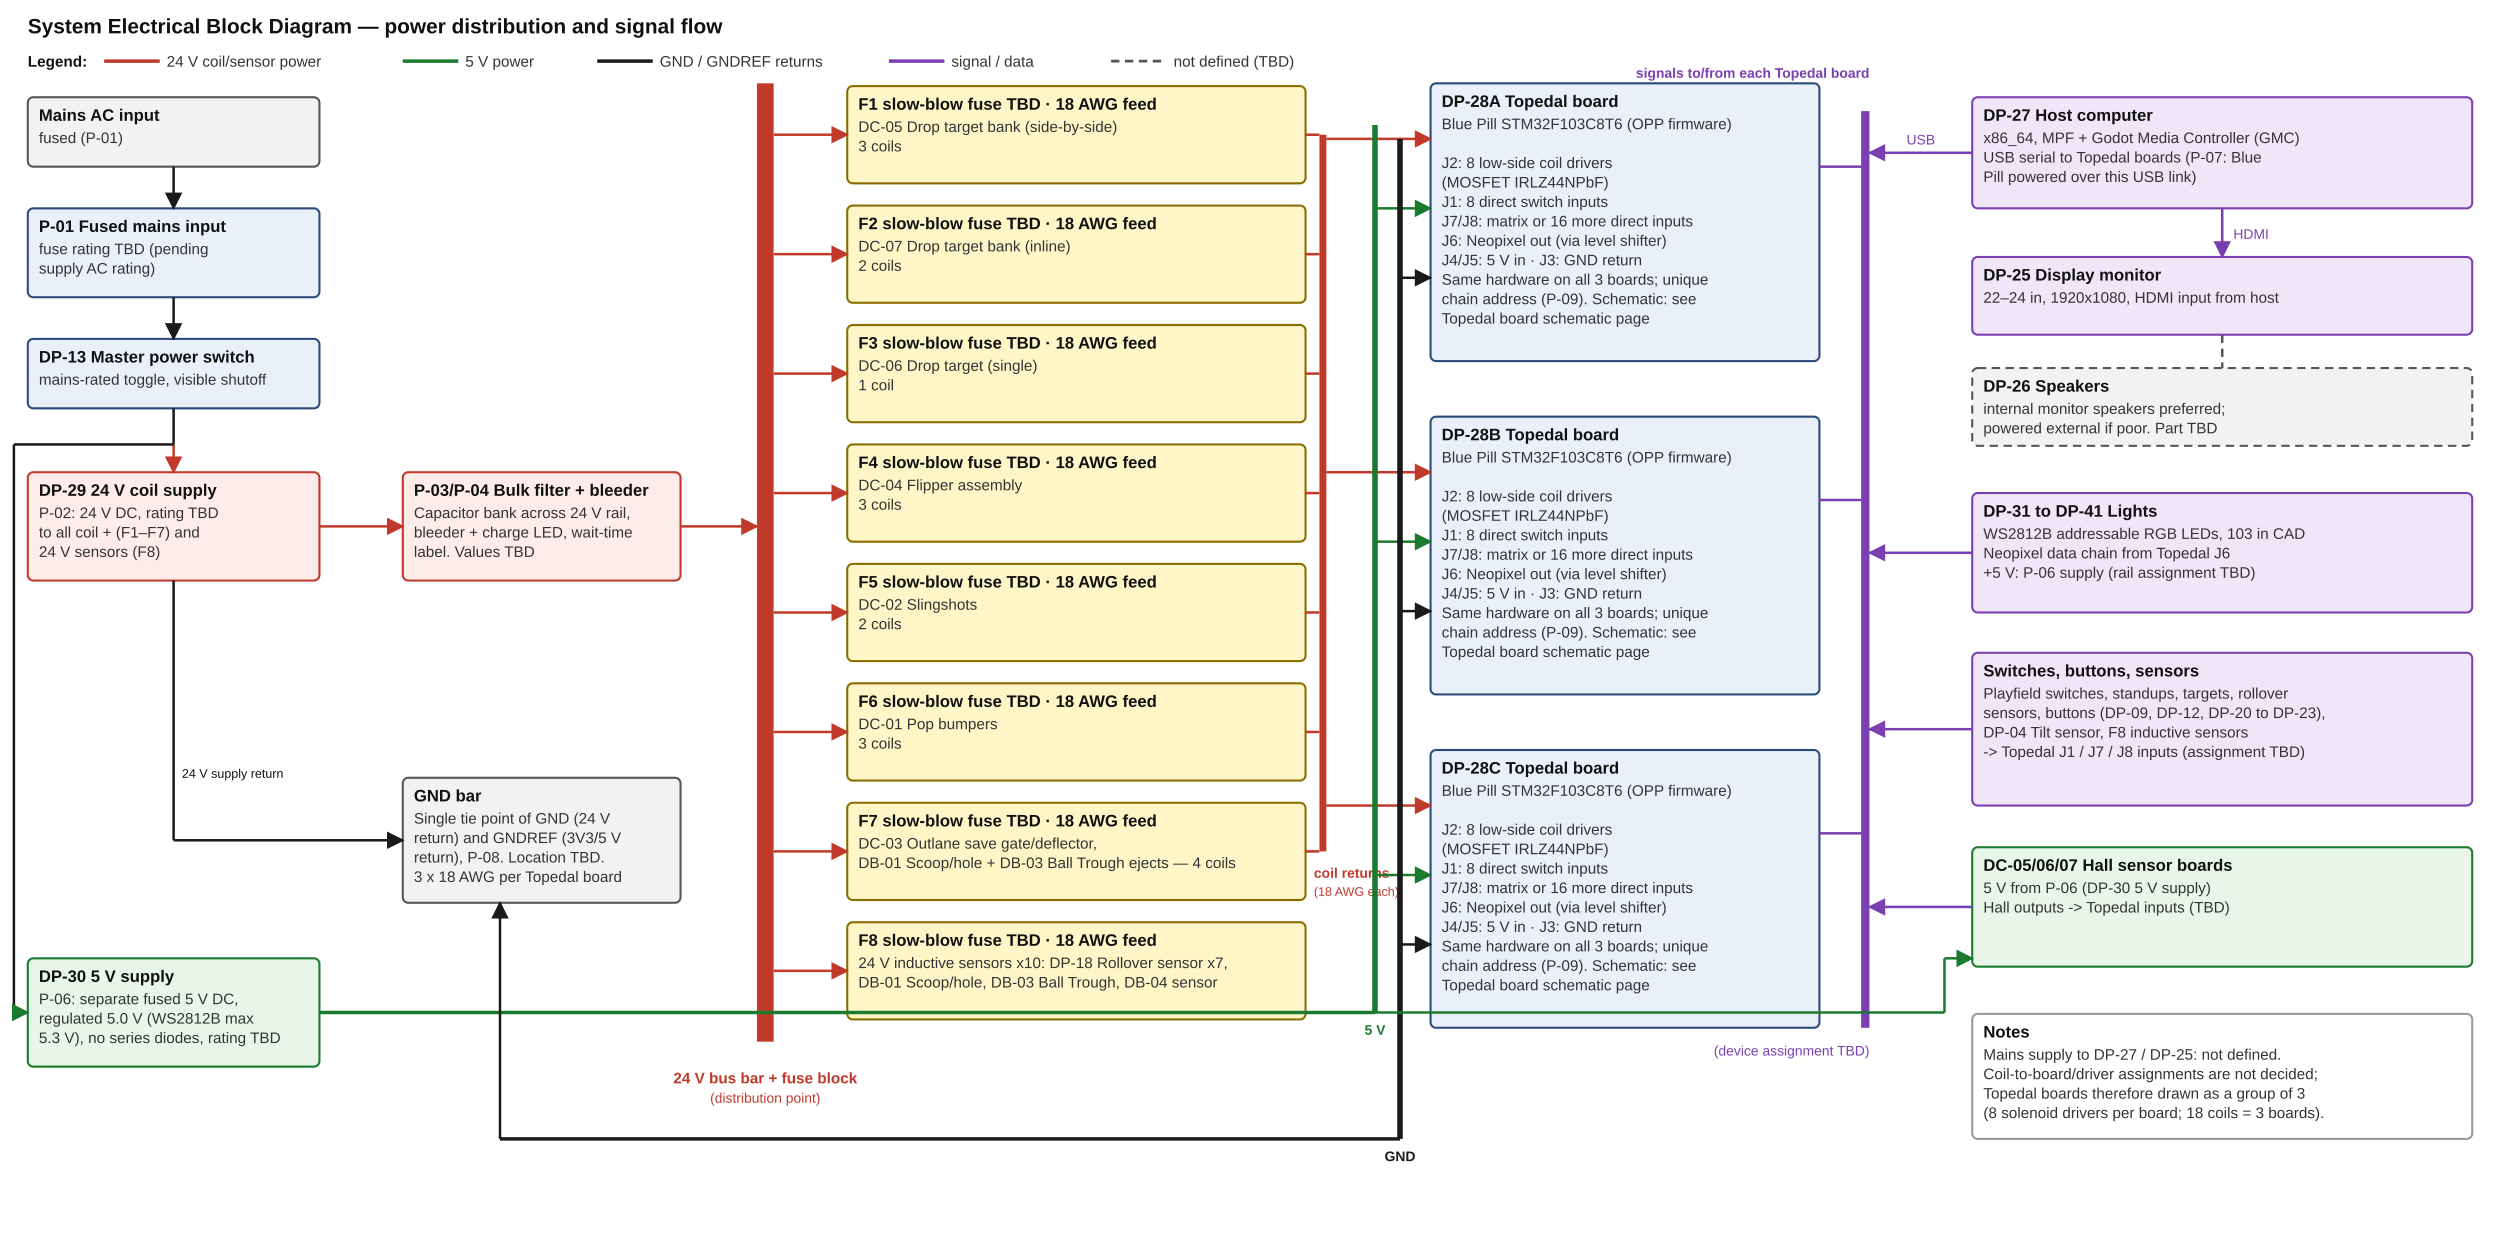
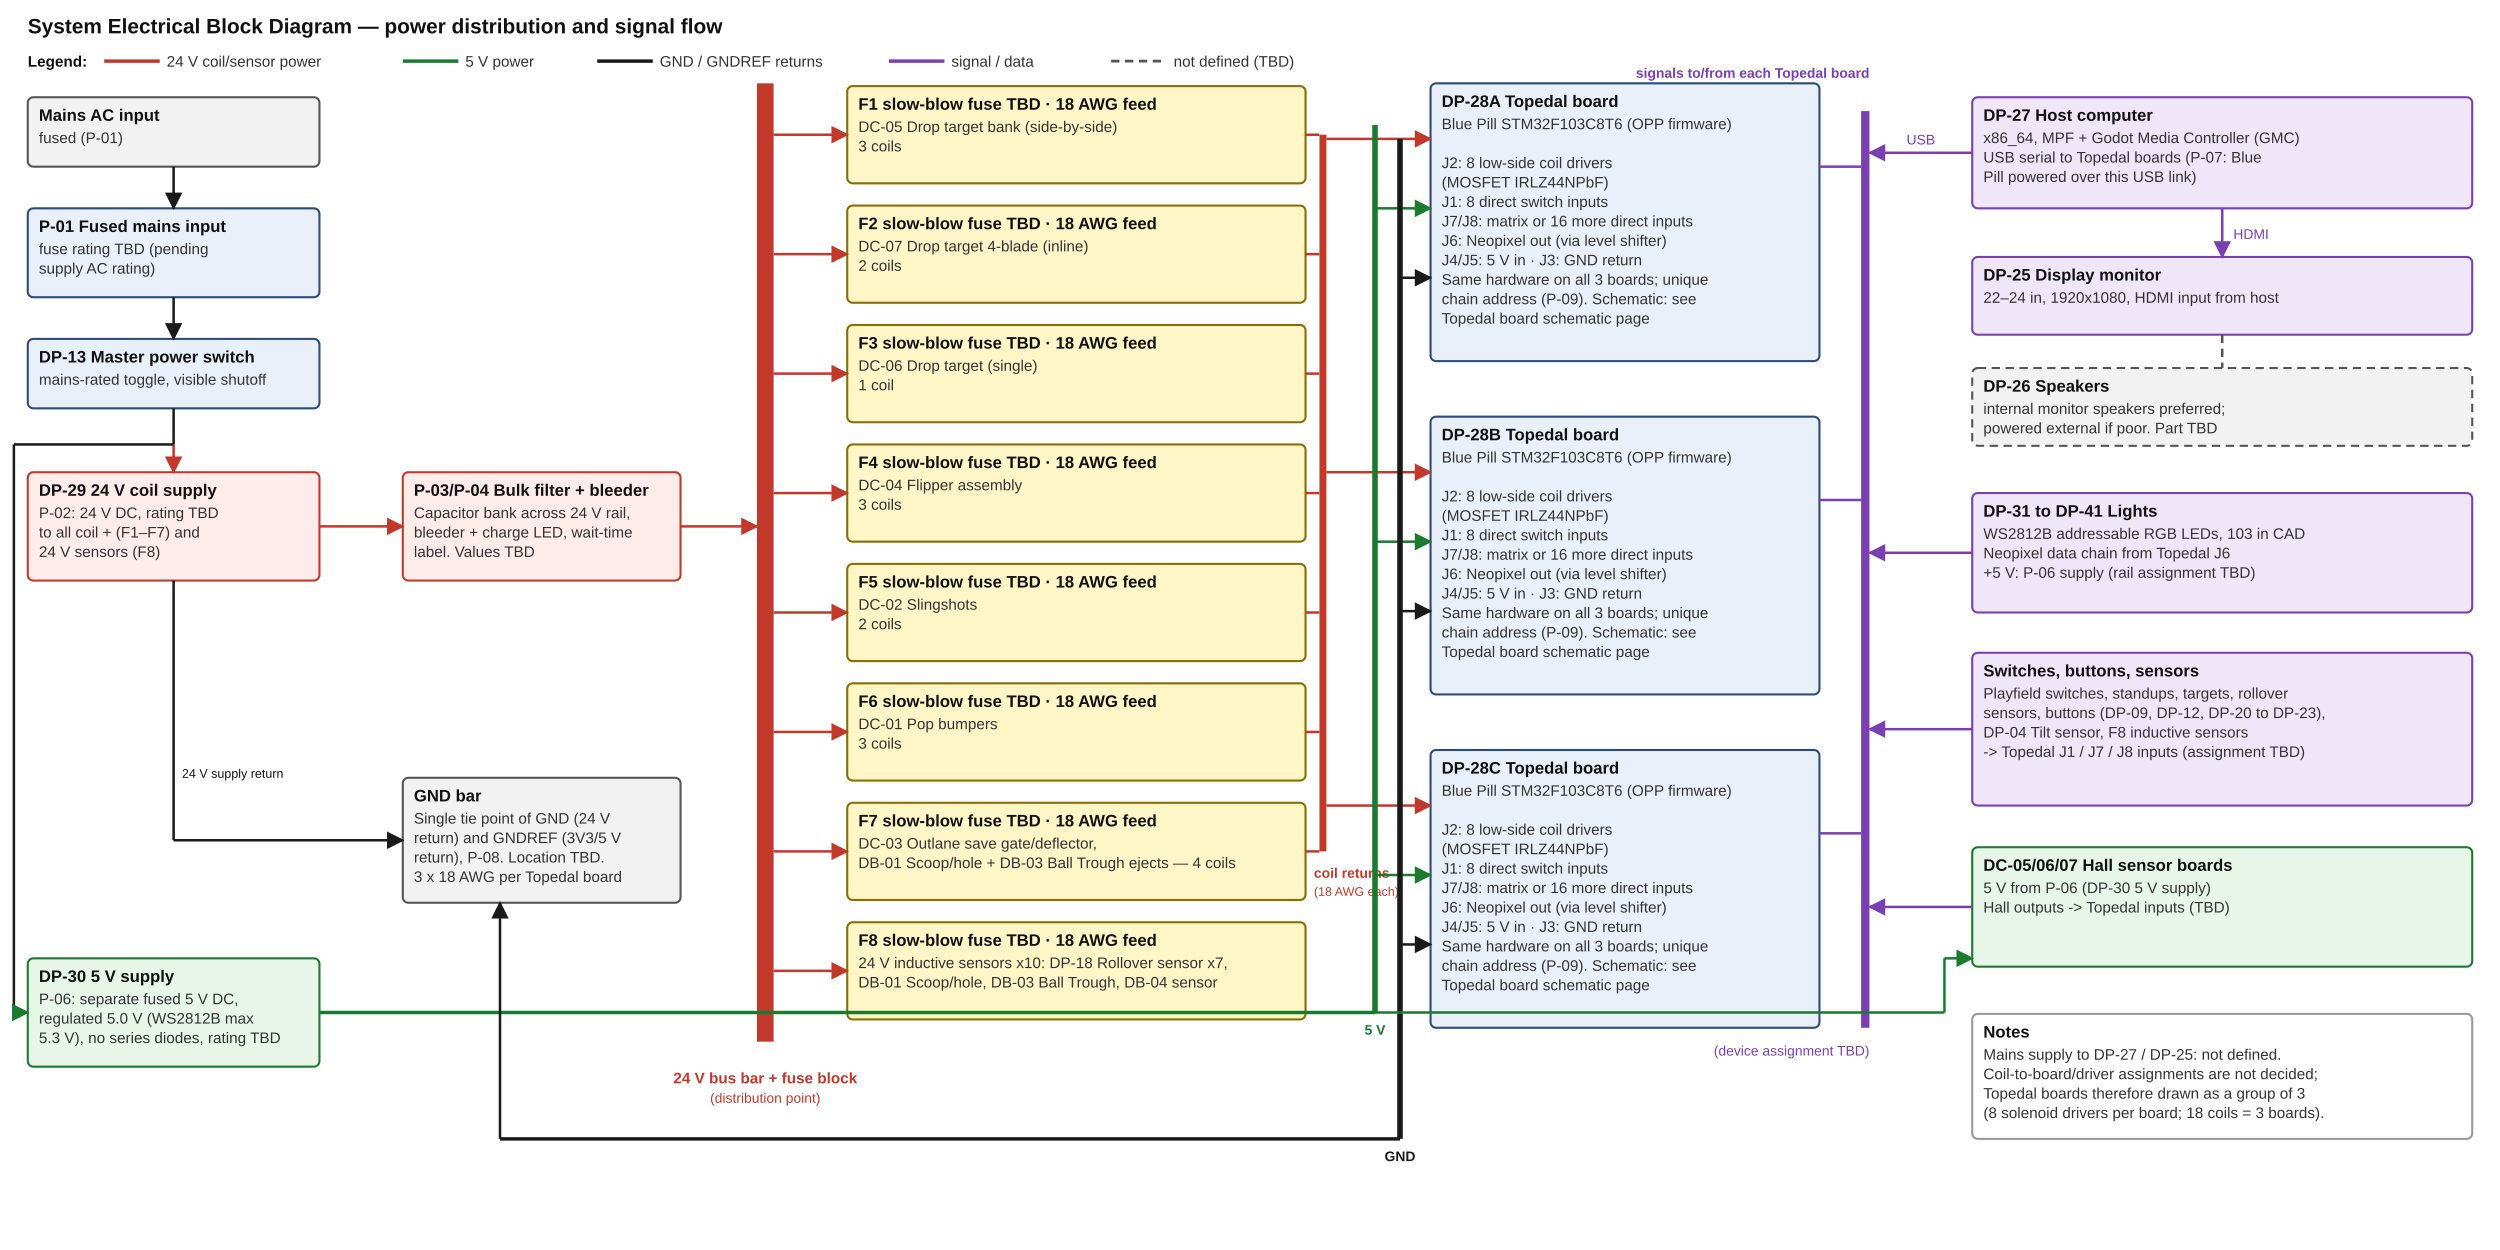
<svg xmlns="http://www.w3.org/2000/svg" viewBox="0 0 1800 900" width="1800" height="900" font-family="Arial, Helvetica, sans-serif" font-size="12">
  <rect width="1800" height="900" fill="#fff" />
  <text x="20" y="24" font-size="15" font-weight="bold" fill="#111">System Electrical Block Diagram — power distribution and signal flow</text>
  <defs>
    <marker id="a1a1a1a" viewBox="0 0 10 10" refX="9" refY="5" markerWidth="7" markerHeight="7" orient="auto">
      <path d="M0 0L10 5L0 10z" fill="#1a1a1a" />
    </marker>
    <marker id="ac0392b" viewBox="0 0 10 10" refX="9" refY="5" markerWidth="7" markerHeight="7" orient="auto">
      <path d="M0 0L10 5L0 10z" fill="#c0392b" />
    </marker>
    <marker id="a1a7a2e" viewBox="0 0 10 10" refX="9" refY="5" markerWidth="7" markerHeight="7" orient="auto">
      <path d="M0 0L10 5L0 10z" fill="#1a7a2e" />
    </marker>
    <marker id="a555555" viewBox="0 0 10 10" refX="9" refY="5" markerWidth="7" markerHeight="7" orient="auto">
      <path d="M0 0L10 5L0 10z" fill="#555555" />
    </marker>
    <marker id="a7a3fb0" viewBox="0 0 10 10" refX="9" refY="5" markerWidth="7" markerHeight="7" orient="auto">
      <path d="M0 0L10 5L0 10z" fill="#7a3fb0" />
    </marker>
  </defs>
  <text x="20" y="48" font-size="11" fill="#111" text-anchor="start" font-weight="bold">Legend:</text>
  <line x1="75" y1="44" x2="115" y2="44" stroke="#c0392b" stroke-width="2.5" />
  <text x="120" y="48" font-size="11" fill="#333" text-anchor="start">24 V coil/sensor power</text>
  <line x1="290" y1="44" x2="330" y2="44" stroke="#1a7a2e" stroke-width="2.5" />
  <text x="335" y="48" font-size="11" fill="#333" text-anchor="start">5 V power</text>
  <line x1="430" y1="44" x2="470" y2="44" stroke="#1a1a1a" stroke-width="2.5" />
  <text x="475" y="48" font-size="11" fill="#333" text-anchor="start">GND / GNDREF returns</text>
  <line x1="640" y1="44" x2="680" y2="44" stroke="#7a3fb0" stroke-width="2.5" />
  <text x="685" y="48" font-size="11" fill="#333" text-anchor="start">signal / data</text>
  <line x1="800" y1="44" x2="840" y2="44" stroke="#555555" stroke-width="2" stroke-dasharray="6 4" />
  <text x="845" y="48" font-size="11" fill="#333" text-anchor="start">not defined (TBD)</text>
  <rect x="20" y="70" width="210" height="50" rx="4" fill="#f2f2f2" stroke="#555" stroke-width="1.5" />
  <text x="28" y="87" font-weight="bold" fill="#111">Mains AC input</text>
  <text x="28" y="103" font-size="11" fill="#333">fused (P-01)</text>
  <rect x="20" y="150" width="210" height="64" rx="4" fill="#eaf0fa" stroke="#2b4b7a" stroke-width="1.5" />
  <text x="28" y="167" font-weight="bold" fill="#111">P-01 Fused mains input</text>
  <text x="28" y="183" font-size="11" fill="#333">fuse rating TBD (pending</text>
  <text x="28" y="197" font-size="11" fill="#333">supply AC rating)</text>
  <rect x="20" y="244" width="210" height="50" rx="4" fill="#eaf0fa" stroke="#2b4b7a" stroke-width="1.5" />
  <text x="28" y="261" font-weight="bold" fill="#111">DP-13 Master power switch</text>
  <text x="28" y="277" font-size="11" fill="#333">mains-rated toggle, visible shutoff</text>
  <line x1="125" y1="120" x2="125" y2="150" stroke="#1a1a1a" stroke-width="1.8" marker-end="url(#a1a1a1a)" />
  <line x1="125" y1="214" x2="125" y2="244" stroke="#1a1a1a" stroke-width="1.8" marker-end="url(#a1a1a1a)" />
  <rect x="20" y="340" width="210" height="78" rx="4" fill="#fdecea" stroke="#c0392b" stroke-width="1.5" />
  <text x="28" y="357" font-weight="bold" fill="#111">DP-29 24 V coil supply</text>
  <text x="28" y="373" font-size="11" fill="#333">P-02: 24 V DC, rating TBD</text>
  <text x="28" y="387" font-size="11" fill="#333">to all coil + (F1–F7) and</text>
  <text x="28" y="401" font-size="11" fill="#333">24 V sensors (F8)</text>
  <rect x="20" y="690" width="210" height="78" rx="4" fill="#e8f6ea" stroke="#1a7a2e" stroke-width="1.5" />
  <text x="28" y="707" font-weight="bold" fill="#111">DP-30 5 V supply</text>
  <text x="28" y="723" font-size="11" fill="#333">P-06: separate fused 5 V DC,</text>
  <text x="28" y="737" font-size="11" fill="#333">regulated 5.0 V (WS2812B max</text>
  <text x="28" y="751" font-size="11" fill="#333">5.3 V), no series diodes, rating TBD</text>
  <line x1="125" y1="294" x2="125" y2="320" stroke="#1a1a1a" stroke-width="1.8" />
  <line x1="125" y1="320" x2="125" y2="340" stroke="#c0392b" stroke-width="1.8" marker-end="url(#ac0392b)" />
  <line x1="125" y1="320" x2="10" y2="320" stroke="#1a1a1a" stroke-width="1.8" />
  <line x1="10" y1="320" x2="10" y2="729" stroke="#1a1a1a" stroke-width="1.8" />
  <line x1="10" y1="729" x2="20" y2="729" stroke="#1a7a2e" stroke-width="1.8" marker-end="url(#a1a7a2e)" />
  <rect x="290" y="340" width="200" height="78" rx="4" fill="#fdecea" stroke="#c0392b" stroke-width="1.5" />
  <text x="298" y="357" font-weight="bold" fill="#111">P-03/P-04 Bulk filter + bleeder</text>
  <text x="298" y="373" font-size="11" fill="#333">Capacitor bank across 24 V rail,</text>
  <text x="298" y="387" font-size="11" fill="#333">bleeder + charge LED, wait-time</text>
  <text x="298" y="401" font-size="11" fill="#333">label. Values TBD</text>
  <line x1="230" y1="379" x2="290" y2="379" stroke="#c0392b" stroke-width="1.8" marker-end="url(#ac0392b)" />
  <rect x="545" y="60" width="12" height="690" fill="#c0392b" />
  <text x="551" y="780" font-size="11" fill="#c0392b" text-anchor="middle" font-weight="bold">24 V bus bar + fuse block</text>
  <text x="551" y="794" font-size="10" fill="#c0392b" text-anchor="middle">(distribution point)</text>
  <line x1="490" y1="379" x2="545" y2="379" stroke="#c0392b" stroke-width="1.8" marker-end="url(#ac0392b)" />
  <rect x="610" y="62" width="330" height="70" rx="4" fill="#fff6c8" stroke="#8a6d00" stroke-width="1.5" />
  <text x="618" y="79" font-weight="bold" fill="#111">F1 slow-blow fuse TBD · 18 AWG feed</text>
  <text x="618" y="95" font-size="11" fill="#333">DC-05 Drop target bank (side-by-side)</text>
  <text x="618" y="109" font-size="11" fill="#333">3 coils</text>
  <line x1="557" y1="97" x2="610" y2="97" stroke="#c0392b" stroke-width="1.8" marker-end="url(#ac0392b)" />
  <line x1="940" y1="97" x2="950" y2="97" stroke="#c0392b" stroke-width="1.8" />
  <rect x="610" y="148" width="330" height="70" rx="4" fill="#fff6c8" stroke="#8a6d00" stroke-width="1.5" />
  <text x="618" y="165" font-weight="bold" fill="#111">F2 slow-blow fuse TBD · 18 AWG feed</text>
-   <text x="618" y="181" font-size="11" fill="#333">DC-07 Drop target bank (inline)</text>
+   <text x="618" y="181" font-size="11" fill="#333">DC-07 Drop target 4-blade (inline)</text>
  <text x="618" y="195" font-size="11" fill="#333">2 coils</text>
  <line x1="557" y1="183" x2="610" y2="183" stroke="#c0392b" stroke-width="1.8" marker-end="url(#ac0392b)" />
  <line x1="940" y1="183" x2="950" y2="183" stroke="#c0392b" stroke-width="1.8" />
  <rect x="610" y="234" width="330" height="70" rx="4" fill="#fff6c8" stroke="#8a6d00" stroke-width="1.5" />
  <text x="618" y="251" font-weight="bold" fill="#111">F3 slow-blow fuse TBD · 18 AWG feed</text>
  <text x="618" y="267" font-size="11" fill="#333">DC-06 Drop target (single)</text>
  <text x="618" y="281" font-size="11" fill="#333">1 coil</text>
  <line x1="557" y1="269" x2="610" y2="269" stroke="#c0392b" stroke-width="1.8" marker-end="url(#ac0392b)" />
  <line x1="940" y1="269" x2="950" y2="269" stroke="#c0392b" stroke-width="1.8" />
  <rect x="610" y="320" width="330" height="70" rx="4" fill="#fff6c8" stroke="#8a6d00" stroke-width="1.5" />
  <text x="618" y="337" font-weight="bold" fill="#111">F4 slow-blow fuse TBD · 18 AWG feed</text>
  <text x="618" y="353" font-size="11" fill="#333">DC-04 Flipper assembly</text>
  <text x="618" y="367" font-size="11" fill="#333">3 coils</text>
  <line x1="557" y1="355" x2="610" y2="355" stroke="#c0392b" stroke-width="1.8" marker-end="url(#ac0392b)" />
  <line x1="940" y1="355" x2="950" y2="355" stroke="#c0392b" stroke-width="1.8" />
  <rect x="610" y="406" width="330" height="70" rx="4" fill="#fff6c8" stroke="#8a6d00" stroke-width="1.5" />
  <text x="618" y="423" font-weight="bold" fill="#111">F5 slow-blow fuse TBD · 18 AWG feed</text>
  <text x="618" y="439" font-size="11" fill="#333">DC-02 Slingshots</text>
  <text x="618" y="453" font-size="11" fill="#333">2 coils</text>
  <line x1="557" y1="441" x2="610" y2="441" stroke="#c0392b" stroke-width="1.8" marker-end="url(#ac0392b)" />
  <line x1="940" y1="441" x2="950" y2="441" stroke="#c0392b" stroke-width="1.8" />
  <rect x="610" y="492" width="330" height="70" rx="4" fill="#fff6c8" stroke="#8a6d00" stroke-width="1.5" />
  <text x="618" y="509" font-weight="bold" fill="#111">F6 slow-blow fuse TBD · 18 AWG feed</text>
  <text x="618" y="525" font-size="11" fill="#333">DC-01 Pop bumpers</text>
  <text x="618" y="539" font-size="11" fill="#333">3 coils</text>
  <line x1="557" y1="527" x2="610" y2="527" stroke="#c0392b" stroke-width="1.8" marker-end="url(#ac0392b)" />
  <line x1="940" y1="527" x2="950" y2="527" stroke="#c0392b" stroke-width="1.8" />
  <rect x="610" y="578" width="330" height="70" rx="4" fill="#fff6c8" stroke="#8a6d00" stroke-width="1.5" />
  <text x="618" y="595" font-weight="bold" fill="#111">F7 slow-blow fuse TBD · 18 AWG feed</text>
  <text x="618" y="611" font-size="11" fill="#333">DC-03 Outlane save gate/deflector,</text>
  <text x="618" y="625" font-size="11" fill="#333">DB-01 Scoop/hole + DB-03 Ball Trough ejects — 4 coils</text>
  <line x1="557" y1="613" x2="610" y2="613" stroke="#c0392b" stroke-width="1.8" marker-end="url(#ac0392b)" />
  <line x1="940" y1="613" x2="950" y2="613" stroke="#c0392b" stroke-width="1.8" />
  <rect x="610" y="664" width="330" height="70" rx="4" fill="#fff6c8" stroke="#8a6d00" stroke-width="1.5" />
  <text x="618" y="681" font-weight="bold" fill="#111">F8 slow-blow fuse TBD · 18 AWG feed</text>
  <text x="618" y="697" font-size="11" fill="#333">24 V inductive sensors x10: DP-18 Rollover sensor x7,</text>
  <text x="618" y="711" font-size="11" fill="#333">DB-01 Scoop/hole, DB-03 Ball Trough, DB-04 sensor</text>
  <line x1="557" y1="699" x2="610" y2="699" stroke="#c0392b" stroke-width="1.8" marker-end="url(#ac0392b)" />
  <rect x="950" y="97" width="5" height="516" fill="#c0392b" />
  <text x="946" y="632" font-size="10" fill="#c0392b" text-anchor="start" font-weight="bold">coil returns</text>
  <text x="946" y="645" font-size="9" fill="#c0392b" text-anchor="start">(18 AWG each)</text>
  <rect x="1030" y="60" width="280" height="200" rx="4" fill="#eaf0fa" stroke="#2b4b7a" stroke-width="1.5" />
  <text x="1038" y="77" font-weight="bold" fill="#111">DP-28A Topedal board</text>
  <text x="1038" y="93" font-size="11" fill="#333">Blue Pill STM32F103C8T6 (OPP firmware)</text>
  <text x="1038" y="107" font-size="11" fill="#333" />
  <text x="1038" y="121" font-size="11" fill="#333">J2: 8 low-side coil drivers</text>
  <text x="1038" y="135" font-size="11" fill="#333">    (MOSFET IRLZ44NPbF)</text>
  <text x="1038" y="149" font-size="11" fill="#333">J1: 8 direct switch inputs</text>
  <text x="1038" y="163" font-size="11" fill="#333">J7/J8: matrix or 16 more direct inputs</text>
  <text x="1038" y="177" font-size="11" fill="#333">J6: Neopixel out (via level shifter)</text>
  <text x="1038" y="191" font-size="11" fill="#333">J4/J5: 5 V in · J3: GND return</text>
  <text x="1038" y="205" font-size="11" fill="#333">Same hardware on all 3 boards; unique</text>
  <text x="1038" y="219" font-size="11" fill="#333">chain address (P-09). Schematic: see</text>
  <text x="1038" y="233" font-size="11" fill="#333">Topedal board schematic page</text>
  <line x1="955" y1="100" x2="1030" y2="100" stroke="#c0392b" stroke-width="1.8" marker-end="url(#ac0392b)" />
  <rect x="1030" y="300" width="280" height="200" rx="4" fill="#eaf0fa" stroke="#2b4b7a" stroke-width="1.5" />
  <text x="1038" y="317" font-weight="bold" fill="#111">DP-28B Topedal board</text>
  <text x="1038" y="333" font-size="11" fill="#333">Blue Pill STM32F103C8T6 (OPP firmware)</text>
  <text x="1038" y="347" font-size="11" fill="#333" />
  <text x="1038" y="361" font-size="11" fill="#333">J2: 8 low-side coil drivers</text>
  <text x="1038" y="375" font-size="11" fill="#333">    (MOSFET IRLZ44NPbF)</text>
  <text x="1038" y="389" font-size="11" fill="#333">J1: 8 direct switch inputs</text>
  <text x="1038" y="403" font-size="11" fill="#333">J7/J8: matrix or 16 more direct inputs</text>
  <text x="1038" y="417" font-size="11" fill="#333">J6: Neopixel out (via level shifter)</text>
  <text x="1038" y="431" font-size="11" fill="#333">J4/J5: 5 V in · J3: GND return</text>
  <text x="1038" y="445" font-size="11" fill="#333">Same hardware on all 3 boards; unique</text>
  <text x="1038" y="459" font-size="11" fill="#333">chain address (P-09). Schematic: see</text>
  <text x="1038" y="473" font-size="11" fill="#333">Topedal board schematic page</text>
  <line x1="955" y1="340" x2="1030" y2="340" stroke="#c0392b" stroke-width="1.8" marker-end="url(#ac0392b)" />
  <rect x="1030" y="540" width="280" height="200" rx="4" fill="#eaf0fa" stroke="#2b4b7a" stroke-width="1.5" />
  <text x="1038" y="557" font-weight="bold" fill="#111">DP-28C Topedal board</text>
  <text x="1038" y="573" font-size="11" fill="#333">Blue Pill STM32F103C8T6 (OPP firmware)</text>
  <text x="1038" y="587" font-size="11" fill="#333" />
  <text x="1038" y="601" font-size="11" fill="#333">J2: 8 low-side coil drivers</text>
  <text x="1038" y="615" font-size="11" fill="#333">    (MOSFET IRLZ44NPbF)</text>
  <text x="1038" y="629" font-size="11" fill="#333">J1: 8 direct switch inputs</text>
  <text x="1038" y="643" font-size="11" fill="#333">J7/J8: matrix or 16 more direct inputs</text>
  <text x="1038" y="657" font-size="11" fill="#333">J6: Neopixel out (via level shifter)</text>
  <text x="1038" y="671" font-size="11" fill="#333">J4/J5: 5 V in · J3: GND return</text>
  <text x="1038" y="685" font-size="11" fill="#333">Same hardware on all 3 boards; unique</text>
  <text x="1038" y="699" font-size="11" fill="#333">chain address (P-09). Schematic: see</text>
  <text x="1038" y="713" font-size="11" fill="#333">Topedal board schematic page</text>
  <line x1="955" y1="580" x2="1030" y2="580" stroke="#c0392b" stroke-width="1.8" marker-end="url(#ac0392b)" />
  <text x="990" y="745" font-size="10" fill="#1a7a2e" text-anchor="middle" font-weight="bold">5 V</text>
  <text x="1008" y="836" font-size="10" fill="#1a1a1a" text-anchor="middle" font-weight="bold">GND</text>
  <line x1="230" y1="729" x2="990" y2="729" stroke="#1a7a2e" stroke-width="2.5" />
  <rect x="988" y="90" width="4" height="639" fill="#1a7a2e" />
  <line x1="990" y1="150" x2="1030" y2="150" stroke="#1a7a2e" stroke-width="1.8" marker-end="url(#a1a7a2e)" />
  <line x1="990" y1="390" x2="1030" y2="390" stroke="#1a7a2e" stroke-width="1.8" marker-end="url(#a1a7a2e)" />
  <line x1="990" y1="630" x2="1030" y2="630" stroke="#1a7a2e" stroke-width="1.8" marker-end="url(#a1a7a2e)" />
  <rect x="1006" y="100" width="4" height="720" fill="#1a1a1a" />
  <line x1="1008" y1="200" x2="1030" y2="200" stroke="#1a1a1a" stroke-width="1.8" marker-end="url(#a1a1a1a)" />
  <line x1="1008" y1="440" x2="1030" y2="440" stroke="#1a1a1a" stroke-width="1.8" marker-end="url(#a1a1a1a)" />
  <line x1="1008" y1="680" x2="1030" y2="680" stroke="#1a1a1a" stroke-width="1.8" marker-end="url(#a1a1a1a)" />
  <rect x="290" y="560" width="200" height="90" rx="4" fill="#f2f2f2" stroke="#555" stroke-width="1.5" />
  <text x="298" y="577" font-weight="bold" fill="#111">GND bar</text>
  <text x="298" y="593" font-size="11" fill="#333">Single tie point of GND (24 V</text>
  <text x="298" y="607" font-size="11" fill="#333">return) and GNDREF (3V3/5 V</text>
  <text x="298" y="621" font-size="11" fill="#333">return), P-08. Location TBD.</text>
  <text x="298" y="635" font-size="11" fill="#333">3 x 18 AWG per Topedal board</text>
  <line x1="1008" y1="820" x2="360" y2="820" stroke="#1a1a1a" stroke-width="2.5" />
  <line x1="360" y1="820" x2="360" y2="650" stroke="#1a1a1a" stroke-width="1.8" marker-end="url(#a1a1a1a)" />
  <line x1="125" y1="418" x2="125" y2="605" stroke="#1a1a1a" stroke-width="1.8" />
  <line x1="125" y1="605" x2="290" y2="605" stroke="#1a1a1a" stroke-width="1.8" marker-end="url(#a1a1a1a)" />
  <text x="131" y="560" font-size="9" fill="#111" text-anchor="start">24 V supply return</text>
  <rect x="1340" y="80" width="6" height="660" fill="#7a3fb0" />
  <text x="1346" y="56" font-size="10" fill="#7a3fb0" text-anchor="end" font-weight="bold">signals to/from each Topedal board</text>
  <text x="1346" y="760" font-size="10" fill="#7a3fb0" text-anchor="end">(device assignment TBD)</text>
  <line x1="1310" y1="120" x2="1340" y2="120" stroke="#7a3fb0" stroke-width="1.8" />
  <line x1="1310" y1="360" x2="1340" y2="360" stroke="#7a3fb0" stroke-width="1.8" />
  <line x1="1310" y1="600" x2="1340" y2="600" stroke="#7a3fb0" stroke-width="1.8" />
  <rect x="1420" y="70" width="360" height="80" rx="4" fill="#efe6f8" stroke="#7a3fb0" stroke-width="1.5" />
  <text x="1428" y="87" font-weight="bold" fill="#111">DP-27 Host computer</text>
  <text x="1428" y="103" font-size="11" fill="#333">x86_64, MPF + Godot Media Controller (GMC)</text>
  <text x="1428" y="117" font-size="11" fill="#333">USB serial to Topedal boards (P-07: Blue</text>
  <text x="1428" y="131" font-size="11" fill="#333">Pill powered over this USB link)</text>
  <line x1="1420" y1="110" x2="1346" y2="110" stroke="#7a3fb0" stroke-width="1.8" marker-end="url(#a7a3fb0)" />
  <text x="1383" y="104" font-size="10" fill="#7a3fb0" text-anchor="middle">USB</text>
  <rect x="1420" y="185" width="360" height="56" rx="4" fill="#efe6f8" stroke="#7a3fb0" stroke-width="1.5" />
  <text x="1428" y="202" font-weight="bold" fill="#111">DP-25 Display monitor</text>
  <text x="1428" y="218" font-size="11" fill="#333">22–24 in, 1920x1080, HDMI input from host</text>
  <line x1="1600" y1="150" x2="1600" y2="185" stroke="#7a3fb0" stroke-width="1.8" marker-end="url(#a7a3fb0)" />
  <text x="1608" y="172" font-size="10" fill="#7a3fb0" text-anchor="start">HDMI</text>
  <rect x="1420" y="265" width="360" height="56" rx="4" fill="#f2f2f2" stroke="#555" stroke-width="1.5" stroke-dasharray="6 4" />
  <text x="1428" y="282" font-weight="bold" fill="#111">DP-26 Speakers</text>
  <text x="1428" y="298" font-size="11" fill="#333">internal monitor speakers preferred;</text>
  <text x="1428" y="312" font-size="11" fill="#333">powered external if poor. Part TBD</text>
  <line x1="1600" y1="241" x2="1600" y2="265" stroke="#555555" stroke-width="1.8" stroke-dasharray="6 4" />
  <rect x="1420" y="355" width="360" height="86" rx="4" fill="#efe6f8" stroke="#7a3fb0" stroke-width="1.5" />
  <text x="1428" y="372" font-weight="bold" fill="#111">DP-31 to DP-41 Lights</text>
  <text x="1428" y="388" font-size="11" fill="#333">WS2812B addressable RGB LEDs, 103 in CAD</text>
  <text x="1428" y="402" font-size="11" fill="#333">Neopixel data chain from Topedal J6</text>
  <text x="1428" y="416" font-size="11" fill="#333">+5 V: P-06 supply (rail assignment TBD)</text>
  <line x1="1420" y1="398" x2="1346" y2="398" stroke="#7a3fb0" stroke-width="1.8" marker-end="url(#a7a3fb0)" />
  <rect x="1420" y="470" width="360" height="110" rx="4" fill="#efe6f8" stroke="#7a3fb0" stroke-width="1.5" />
  <text x="1428" y="487" font-weight="bold" fill="#111">Switches, buttons, sensors</text>
  <text x="1428" y="503" font-size="11" fill="#333">Playfield switches, standups, targets, rollover</text>
  <text x="1428" y="517" font-size="11" fill="#333">sensors, buttons (DP-09, DP-12, DP-20 to DP-23),</text>
  <text x="1428" y="531" font-size="11" fill="#333">DP-04 Tilt sensor, F8 inductive sensors</text>
  <text x="1428" y="545" font-size="11" fill="#333">-&gt; Topedal J1 / J7 / J8 inputs (assignment TBD)</text>
  <line x1="1420" y1="525" x2="1346" y2="525" stroke="#7a3fb0" stroke-width="1.8" marker-end="url(#a7a3fb0)" />
  <rect x="1420" y="610" width="360" height="86" rx="4" fill="#e8f6ea" stroke="#1a7a2e" stroke-width="1.5" />
  <text x="1428" y="627" font-weight="bold" fill="#111">DC-05/06/07 Hall sensor boards</text>
  <text x="1428" y="643" font-size="11" fill="#333">5 V from P-06 (DP-30 5 V supply)</text>
  <text x="1428" y="657" font-size="11" fill="#333">Hall outputs -&gt; Topedal inputs (TBD)</text>
  <line x1="1420" y1="653" x2="1346" y2="653" stroke="#7a3fb0" stroke-width="1.8" marker-end="url(#a7a3fb0)" />
  <line x1="990" y1="729" x2="1400" y2="729" stroke="#1a7a2e" stroke-width="1.8" />
  <line x1="1400" y1="729" x2="1400" y2="690" stroke="#1a7a2e" stroke-width="1.8" />
  <line x1="1400" y1="690" x2="1420" y2="690" stroke="#1a7a2e" stroke-width="1.8" marker-end="url(#a1a7a2e)" />
  <rect x="1420" y="730" width="360" height="90" rx="4" fill="#ffffff" stroke="#999" stroke-width="1.5" />
  <text x="1428" y="747" font-weight="bold" fill="#111">Notes</text>
  <text x="1428" y="763" font-size="11" fill="#333">Mains supply to DP-27 / DP-25: not defined.</text>
  <text x="1428" y="777" font-size="11" fill="#333">Coil-to-board/driver assignments are not decided;</text>
  <text x="1428" y="791" font-size="11" fill="#333">Topedal boards therefore drawn as a group of 3</text>
  <text x="1428" y="805" font-size="11" fill="#333">(8 solenoid drivers per board; 18 coils = 3 boards).</text>
</svg>
